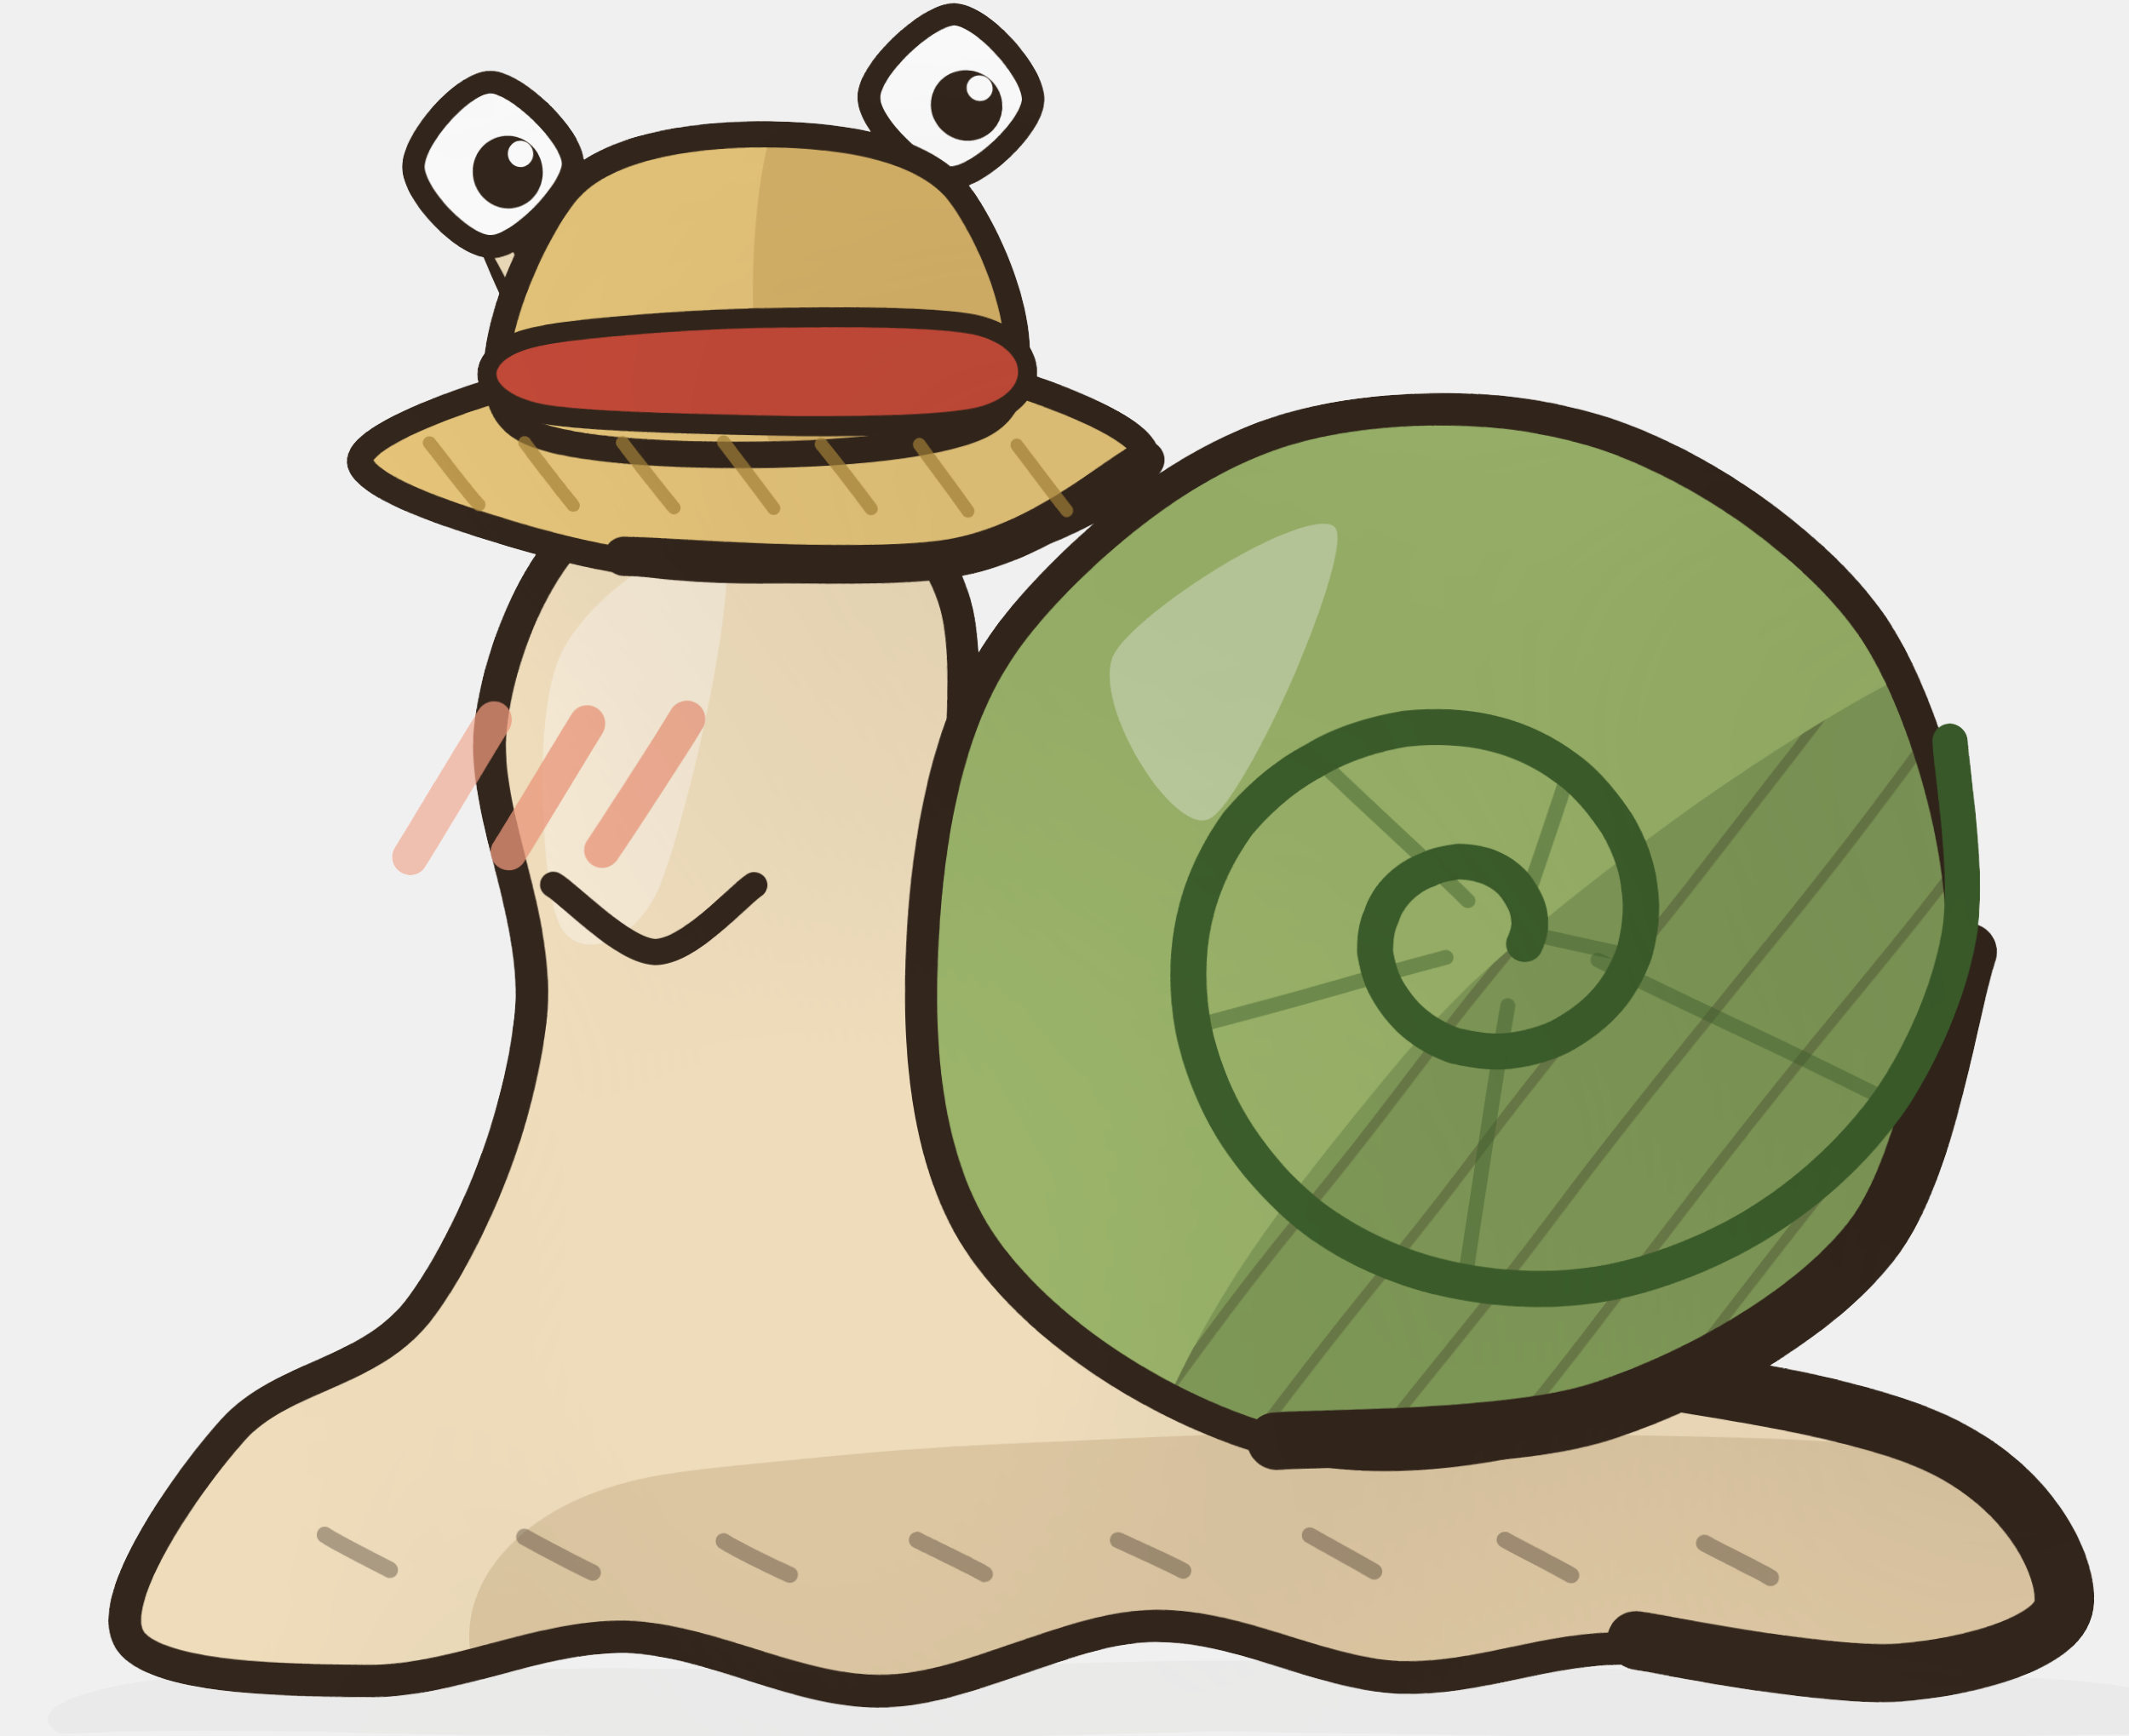
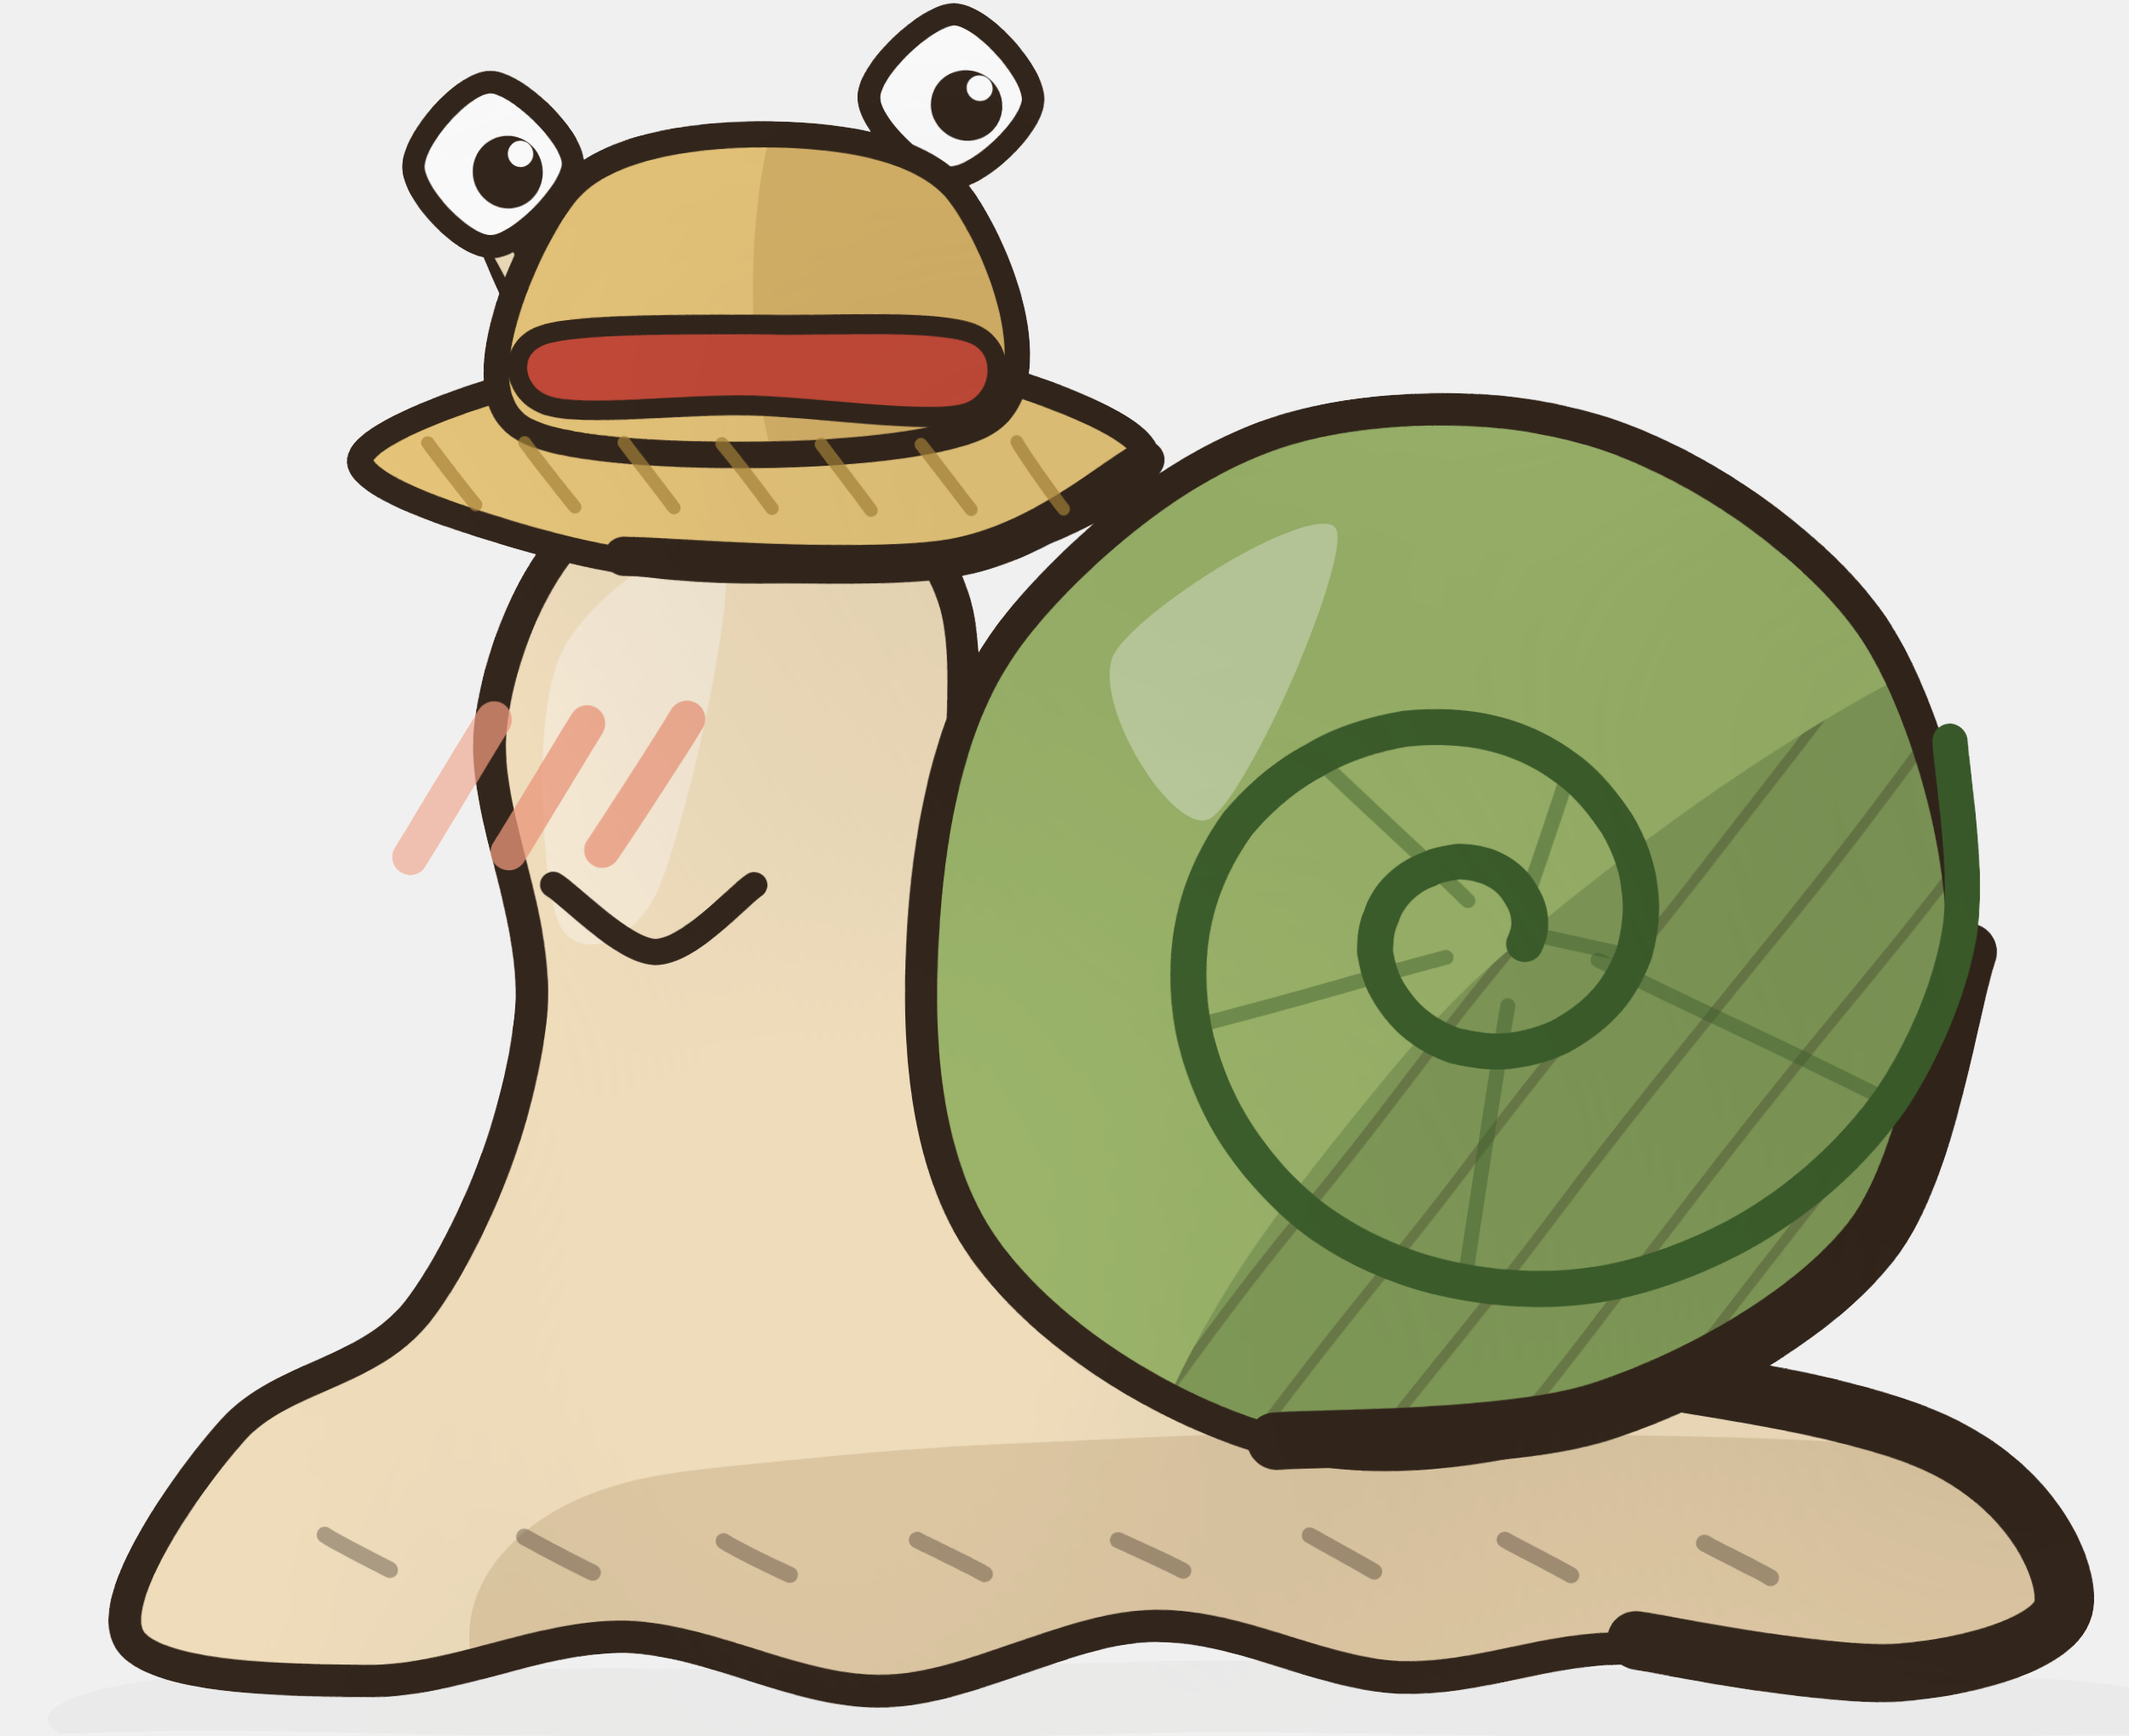
<svg xmlns="http://www.w3.org/2000/svg" viewBox="0 -10 130 106" width="130" height="106">
  <defs>
    <filter id="art" x="-4%" y="-4%" width="108%" height="108%" color-interpolation-filters="sRGB">
      <feTurbulence type="fractalNoise" baseFrequency="0.032" numOctaves="2" seed="61" result="w" />
      <feDisplacementMap in="SourceGraphic" in2="w" scale="1" xChannelSelector="R" yChannelSelector="G" result="d" />
      <feTurbulence type="fractalNoise" baseFrequency="0.007" numOctaves="3" seed="68" result="t" />
      <feColorMatrix in="t" type="matrix" values="0.3 0 0 0 0.85  0.3 0 0 0 0.85  0.3 0 0 0 0.85  0 0 0 0 1" result="tw" />
      <feBlend in="d" in2="tw" mode="multiply" result="m" />
      <feComposite in="m" in2="d" operator="in" />
    </filter>
    <filter id="blur" x="-30%" y="-30%" width="160%" height="160%">
      <feGaussianBlur stdDeviation="8" />
    </filter>
    <filter id="blur2" x="-30%" y="-30%" width="160%" height="160%">
      <feGaussianBlur stdDeviation="2.5" />
    </filter>
    <pattern id="hatch" width="6" height="6" patternUnits="userSpaceOnUse" patternTransform="rotate(38)">
      <line x1="0" y1="0" x2="0" y2="6" stroke="#33261c" stroke-width="1.2" />
    </pattern>
    <pattern id="hatch2" width="5" height="5" patternUnits="userSpaceOnUse" patternTransform="rotate(-48)">
      <line x1="0" y1="0" x2="0" y2="5" stroke="#33261c" stroke-width="1" />
    </pattern>
    <pattern id="hatchw" width="7" height="7" patternUnits="userSpaceOnUse" patternTransform="rotate(30)">
      <line x1="0" y1="0" x2="0" y2="7" stroke="#fff8e0" stroke-width="1.3" />
    </pattern>
  </defs>
  <g filter="url(#art)">
    <path d="M14.3 92.4C31.7 91.4 104.8 91.4 122.1 92.3C139.4 93.2 135.7 96.8 118.3 97.9C100.9 98.9 35.1 99.4 17.8 98.5C0.4 97.6 -3.1 93.4 14.3 92.4Z" fill="#33261c" opacity="0.2" />
    <path d="M7.9 90.3C6.5 87.7 11.3 81 14.3 77.6C17.3 74.2 22.9 74.1 25.9 69.8C28.9 65.6 31.7 58 32.4 52.1C33.1 46.2 29.5 39.5 30 34.4C30.5 29.4 32.7 24.6 35.7 21.8C38.6 19.1 44 17.4 47.7 18.2C51.4 18.9 56.2 21.3 58 26.4C59.8 31.4 57.6 42.1 58.3 48.3C59.1 54.6 57.2 59.9 62.5 63.8C67.8 67.7 81 69.4 90.2 71.7C99.4 74 112 75 117.9 77.6C123.8 80.2 126.1 85.1 125.7 87.5C125.3 89.9 119.9 91.4 115.5 91.9C111.2 92.4 104.5 90.4 99.5 90.5C94.5 90.6 90.5 92.7 85.5 92.6C80.6 92.4 75.2 89.4 70 89.5C64.8 89.6 59.6 93 54.2 93.1C48.9 93.2 43.4 90 38.1 89.9C32.8 89.9 27.4 92.8 22.4 92.8C17.4 92.9 9.3 92.8 7.9 90.3Z" fill="#eedcbb" />
    <clipPath id="c3000">
      <path d="M7.9 90.3C6.5 87.7 11.3 81 14.3 77.6C17.3 74.2 22.9 74.1 25.9 69.8C28.9 65.6 31.7 58 32.4 52.1C33.1 46.2 29.5 39.5 30 34.4C30.5 29.4 32.7 24.6 35.7 21.8C38.6 19.1 44 17.4 47.7 18.2C51.4 18.9 56.2 21.3 58 26.4C59.8 31.4 57.6 42.1 58.3 48.3C59.1 54.6 57.2 59.9 62.5 63.8C67.8 67.7 81 69.4 90.2 71.7C99.4 74 112 75 117.9 77.6C123.8 80.2 126.1 85.1 125.7 87.5C125.3 89.9 119.9 91.4 115.5 91.9C111.2 92.4 104.5 90.4 99.5 90.5C94.5 90.6 90.5 92.7 85.5 92.6C80.6 92.4 75.2 89.4 70 89.5C64.8 89.6 59.6 93 54.2 93.1C48.9 93.2 43.4 90 38.1 89.9C32.8 89.9 27.4 92.8 22.4 92.8C17.4 92.9 9.3 92.8 7.9 90.3Z" />
    </clipPath>
    <g clip-path="url(#c3000)">
      <path d="M39.7 80.1C54.7 76.8 114.8 76.4 129.8 79.8C144.9 83.1 145 96.9 130.1 100.3C115.1 103.7 55.1 103.4 40.1 100C25 96.7 24.8 83.5 39.7 80.1Z" fill="rgba(150,110,60,0.2)" />
      <path d="M34.2 30C35.9 26.2 43 21.4 44 23.8C45 26.2 41.8 40.5 40.2 44.3C38.5 48 35 48.6 34.1 46.2C33.1 43.8 32.6 33.7 34.2 30Z" fill="#ffffff" opacity="0.35" />
    </g>
    <path d="M7.9 90.3C6.5 87.7 11.3 81 14.3 77.6C17.3 74.2 22.9 74.1 25.9 69.8C28.9 65.6 31.7 58 32.4 52.1C33.1 46.2 29.5 39.5 30 34.4C30.5 29.4 32.7 24.6 35.7 21.8C38.6 19.1 44 17.4 47.7 18.2C51.4 18.9 56.2 21.3 58 26.4C59.8 31.4 57.6 42.1 58.3 48.3C59.1 54.6 57.2 59.9 62.5 63.8C67.8 67.7 81 69.4 90.2 71.7C99.4 74 112 75 117.9 77.6C123.8 80.2 126.1 85.1 125.7 87.5C125.3 89.9 119.9 91.4 115.5 91.9C111.2 92.4 104.5 90.4 99.5 90.5C94.5 90.6 90.5 92.7 85.5 92.6C80.6 92.4 75.2 89.4 70 89.5C64.8 89.6 59.6 93 54.2 93.1C48.9 93.2 43.4 90 38.1 89.9C32.8 89.9 27.4 92.8 22.4 92.8C17.4 92.9 9.3 92.8 7.9 90.3Z" fill="none" stroke="#33261c" stroke-width="2" stroke-linecap="round" stroke-linejoin="round" />
    <path d="M62 64C66.7 65.3 80.7 69.7 90 72C99.3 74.3 112 75.3 118 78C124 80.7 126.3 85.7 126 88C125.7 90.3 120.3 91.7 116 92C111.7 92.3 102.7 90.3 100 90" fill="none" stroke="#33261c" stroke-width="3.6" stroke-linecap="round" />
    <path d="M20 84C20.6 84.4 23.3 85.7 23.9 86" fill="none" stroke="#33261c" stroke-width="1" stroke-linecap="round" stroke-linejoin="round" opacity="0.35" />
    <path d="M32 83.9C32.7 84.3 35.4 85.7 36.1 86" fill="none" stroke="#33261c" stroke-width="1" stroke-linecap="round" stroke-linejoin="round" opacity="0.35" />
    <path d="M44.1 83.9C44.7 84.3 47.4 85.6 48.1 85.9" fill="none" stroke="#33261c" stroke-width="1" stroke-linecap="round" stroke-linejoin="round" opacity="0.35" />
    <path d="M55.9 83.9C56.6 84.3 59.4 85.7 60 86.1" fill="none" stroke="#33261c" stroke-width="1" stroke-linecap="round" stroke-linejoin="round" opacity="0.35" />
    <path d="M68.1 84.1C68.7 84.4 71.4 85.7 72.1 86.1" fill="none" stroke="#33261c" stroke-width="1" stroke-linecap="round" stroke-linejoin="round" opacity="0.35" />
    <path d="M80 83.9C80.7 84.3 83.3 85.7 84 86.1" fill="none" stroke="#33261c" stroke-width="1" stroke-linecap="round" stroke-linejoin="round" opacity="0.35" />
    <path d="M92 84C92.7 84.4 95.3 85.7 96 86.1" fill="none" stroke="#33261c" stroke-width="1" stroke-linecap="round" stroke-linejoin="round" opacity="0.35" />
    <path d="M104 84C104.7 84.4 107.4 85.7 108 86.1" fill="none" stroke="#33261c" stroke-width="1" stroke-linecap="round" stroke-linejoin="round" opacity="0.35" />
    <path d="M40 21.9C38.8 20 34.6 13 32.9 10.1C31.3 7.1 30.6 5.1 30.1 4.1" fill="none" stroke="#33261c" stroke-width="2.6" stroke-linecap="round" stroke-linejoin="round" />
    <path d="M39.8 22.2C38.7 20.1 34.7 12.9 33 9.9C31.4 6.8 30.4 5 29.9 4.1" fill="none" stroke="#eedcbb" stroke-width="1.2" stroke-linecap="round" stroke-linejoin="round" />
    <path d="M25.1 0.2C25.1 -1.5 28.2 -5 29.9 -5C31.5 -5 35.1 -1.7 35.1 0C35.1 1.6 31.6 5 29.9 5C28.2 5.1 25.1 1.9 25.1 0.2Z" fill="#fff" stroke="#33261c" stroke-width="1.4" />
    <circle cx="31" cy="0.5" r="2.2" fill="#33261c" />
    <circle cx="31.8" cy="-0.6" r="0.8" fill="#fff" />
    <path d="M49.9 22C50.2 20 50.6 13.7 51.9 10C53.3 6.4 57 1.6 58 -0.1" fill="none" stroke="#33261c" stroke-width="2.6" stroke-linecap="round" stroke-linejoin="round" />
    <path d="M49.9 21.8C50.2 19.9 50.5 13.8 51.9 10.1C53.3 6.4 57.1 1.5 58.2 -0.2" fill="none" stroke="#eedcbb" stroke-width="1.2" stroke-linecap="round" stroke-linejoin="round" />
    <path d="M53 -3.9C53 -5.6 56.5 -9.1 58.2 -9.2C59.9 -9.2 63.1 -5.7 63.1 -4C63.1 -2.3 59.7 1 58 1C56.3 1 52.9 -2.2 53 -3.9Z" fill="#fff" stroke="#33261c" stroke-width="1.4" />
    <circle cx="59" cy="-3.5" r="2.2" fill="#33261c" />
    <circle cx="59.8" cy="-4.6" r="0.8" fill="#fff" />
    <path d="M33.8 43.9C34.9 44.6 38 48 40 48.1C42.1 48.1 45 44.7 46 44" fill="none" stroke="#33261c" stroke-width="1.6" stroke-linecap="round" stroke-linejoin="round" />
    <path d="M25.1 42.2C26 40.8 29.3 35.3 30.2 33.9" fill="none" stroke="#e9967a" stroke-width="2.2" stroke-linecap="round" stroke-linejoin="round" opacity="0.75" />
    <path d="M31.1 41.9C31.9 40.6 35.1 35.4 35.9 34.1" fill="none" stroke="#e9967a" stroke-width="2.2" stroke-linecap="round" stroke-linejoin="round" opacity="0.75" />
    <path d="M36.8 41.8C37.7 40.5 41.1 35.2 41.9 33.8" fill="none" stroke="#e9967a" stroke-width="2.2" stroke-linecap="round" stroke-linejoin="round" opacity="0.75" />
    <path d="M59.7 65.7C56.1 60.4 55.9 52.5 56.3 46.2C56.7 40 58.1 33.4 61.8 28.4C65.5 23.4 72.2 18.3 78.2 16.3C84.2 14.3 91.9 14.5 97.9 16.4C103.8 18.4 110.4 23 114.1 28.2C117.7 33.4 119.6 41.3 119.6 47.6C119.6 54 117.6 61.2 114 66C110.4 70.8 103.9 74.4 97.9 76.4C91.9 78.4 84.3 79.8 77.9 78C71.6 76.3 63.3 71 59.7 65.7Z" fill="#9bb46a" />
    <clipPath id="c3001">
      <path d="M59.7 65.7C56.1 60.4 55.9 52.5 56.3 46.2C56.7 40 58.1 33.4 61.8 28.4C65.5 23.4 72.2 18.3 78.2 16.3C84.2 14.3 91.9 14.5 97.9 16.4C103.8 18.4 110.4 23 114.1 28.2C117.7 33.4 119.6 41.3 119.6 47.6C119.6 54 117.6 61.2 114 66C110.4 70.8 103.9 74.4 97.9 76.4C91.9 78.4 84.3 79.8 77.9 78C71.6 76.3 63.3 71 59.7 65.7Z" />
    </clipPath>
    <g clip-path="url(#c3001)">
      <path d="M89.8 50.3C99.9 40.3 123.6 23.4 130.3 30C137 36.6 140.1 79.8 130 89.8C119.9 99.9 76.4 96.7 69.7 90.1C63 83.5 79.7 60.3 89.8 50.3Z" fill="rgba(40,70,30,0.22)" />
      <path d="M89.8 50.3C99.9 40.3 123.6 23.4 130.3 30C137 36.6 140.1 79.8 130 89.8C119.9 99.9 76.4 96.7 69.7 90.1C63 83.5 79.7 60.3 89.8 50.3Z" fill="url(#hatch)" opacity="0.28" />
      <path d="M68.1 30C69.4 27.1 80.7 20.6 81.7 22.3C82.7 23.9 76.4 38.7 74.1 40C71.9 41.2 66.9 33 68.1 30Z" fill="#ffffff" opacity="0.35" />
    </g>
    <path d="M59.7 65.7C56.1 60.4 55.9 52.5 56.3 46.2C56.7 40 58.1 33.4 61.8 28.4C65.5 23.4 72.2 18.3 78.2 16.3C84.2 14.3 91.9 14.5 97.9 16.4C103.8 18.4 110.4 23 114.1 28.2C117.7 33.4 119.6 41.3 119.6 47.6C119.6 54 117.6 61.2 114 66C110.4 70.8 103.9 74.4 97.9 76.4C91.9 78.4 84.3 79.8 77.9 78C71.6 76.3 63.3 71 59.7 65.7Z" fill="none" stroke="#33261c" stroke-width="2" stroke-linecap="round" stroke-linejoin="round" />
    <path d="M120 48C119 51 117.7 61.3 114 66C110.3 70.7 104 74 98 76C92 78 81.3 77.7 78 78" fill="none" stroke="#33261c" stroke-width="3.6" stroke-linecap="round" />
    <path d="M119 35.3C119.1 37.3 120 43.4 119.4 47C118.8 50.6 117.2 54.3 115.3 57.2C113.3 60.1 110.6 62.7 107.8 64.5C105.1 66.3 101.7 67.6 98.7 68.2C95.6 68.8 92.2 68.8 89.3 68.2C86.5 67.7 83.6 66.5 81.3 65C79.1 63.6 77.1 61.5 75.7 59.5C74.3 57.5 73.3 55 72.9 52.8C72.5 50.5 72.6 48.1 73.1 46.1C73.6 44 74.6 42 75.8 40.3C77.1 38.7 78.7 37.3 80.4 36.4C82 35.4 84 34.8 85.8 34.5C87.6 34.3 89.5 34.4 91.1 34.8C92.8 35.2 94.4 36 95.6 36.9C96.9 37.8 97.9 39.1 98.7 40.3C99.4 41.5 99.9 42.9 100 44.2C100.2 45.5 100 46.9 99.7 48.1C99.3 49.3 98.7 50.4 97.9 51.3C97.1 52.2 96.1 52.9 95.2 53.4C94.2 53.9 93 54.2 92 54.3C90.9 54.4 89.9 54.2 88.9 54C88 53.7 87.1 53.2 86.4 52.6C85.7 52 85.2 51.3 84.8 50.6C84.4 49.9 84.2 49 84.1 48.3C84.1 47.5 84.2 46.7 84.5 46.1C84.7 45.4 85.1 44.8 85.6 44.3C86.1 43.8 86.7 43.4 87.3 43.2C87.8 42.9 88.5 42.8 89.1 42.7C89.7 42.7 90.3 42.8 90.9 43C91.4 43.2 91.9 43.5 92.3 43.9C92.6 44.2 92.9 44.7 93.1 45.1C93.3 45.5 93.4 46 93.4 46.5C93.4 46.9 93.2 47.5 93.1 47.7" fill="none" stroke="#3d5f2c" stroke-width="2.2" stroke-linecap="round" stroke-linejoin="round" />
    <path d="M115.2 57.3C112.3 55.9 100.5 50.1 97.5 48.6" fill="none" stroke="#3d5f2c" stroke-width="0.9" stroke-linecap="round" stroke-linejoin="round" opacity="0.45" />
    <path d="M89.4 68.4C89.8 65.6 91.6 54.3 92.1 51.5" fill="none" stroke="#3d5f2c" stroke-width="0.9" stroke-linecap="round" stroke-linejoin="round" opacity="0.45" />
    <path d="M73 52.9C75.6 52.2 85.9 49.3 88.4 48.6" fill="none" stroke="#3d5f2c" stroke-width="0.9" stroke-linecap="round" stroke-linejoin="round" opacity="0.45" />
    <path d="M80.5 36.2C82 37.7 88.2 43.6 89.7 45.1" fill="none" stroke="#3d5f2c" stroke-width="0.9" stroke-linecap="round" stroke-linejoin="round" opacity="0.45" />
    <path d="M95.8 37.1C95.4 38.4 93.6 43.6 93.2 44.9" fill="none" stroke="#3d5f2c" stroke-width="0.9" stroke-linecap="round" stroke-linejoin="round" opacity="0.45" />
    <path d="M99.5 48.3C98.6 48.1 95 47.4 94.2 47.2" fill="none" stroke="#3d5f2c" stroke-width="0.9" stroke-linecap="round" stroke-linejoin="round" opacity="0.45" />
    <path d="M21.8 18C22 15.9 32.4 12.7 38.4 11.8C44.4 10.9 52.6 11.4 57.9 12.4C63.2 13.4 70 15.9 70.1 17.8C70.2 19.7 63.9 22.8 58.5 23.8C53.1 24.9 43.6 25.2 37.5 24.2C31.4 23.2 21.7 20 21.8 18Z" fill="#e6c57a" />
    <path d="M21.8 18C22 15.9 32.4 12.7 38.4 11.8C44.4 10.9 52.6 11.4 57.9 12.4C63.2 13.4 70 15.9 70.1 17.8C70.2 19.7 63.9 22.8 58.5 23.8C53.1 24.9 43.6 25.2 37.5 24.2C31.4 23.2 21.7 20 21.8 18Z" fill="none" stroke="#33261c" stroke-width="1.6" stroke-linecap="round" stroke-linejoin="round" />
    <path d="M70 18C68 19 63.3 23 58 24C52.7 25 41.3 24 38 24" fill="none" stroke="#33261c" stroke-width="2.4" stroke-linecap="round" />
    <path d="M31.9 16.2C27.6 13.9 32.1 4.8 34.5 1.9C36.9 -1.1 42.3 -1.6 46.3 -1.6C50.3 -1.6 56.1 -1 58.4 1.8C60.7 4.7 64.4 13.4 60 15.8C55.6 18.2 36.1 18.5 31.9 16.2Z" fill="#e6c57a" />
    <clipPath id="c3003">
      <path d="M31.9 16.2C27.6 13.9 32.1 4.8 34.5 1.9C36.9 -1.1 42.3 -1.6 46.3 -1.6C50.3 -1.6 56.1 -1 58.4 1.8C60.7 4.7 64.4 13.4 60 15.8C55.6 18.2 36.1 18.5 31.9 16.2Z" />
    </clipPath>
    <g clip-path="url(#c3003)">
      <path d="M48 -3.8C50.6 -7.8 61.1 -7.9 63.7 -3.9C66.4 0.1 66.5 16.2 63.9 20.2C61.3 24.2 50.5 24.1 47.9 20.1C45.2 16.1 45.3 0.2 48 -3.8Z" fill="rgba(150,100,30,0.2)" />
    </g>
    <path d="M31.9 16.2C27.6 13.9 32.1 4.8 34.5 1.9C36.9 -1.1 42.3 -1.6 46.3 -1.6C50.3 -1.6 56.1 -1 58.4 1.8C60.7 4.7 64.4 13.4 60 15.8C55.6 18.2 36.1 18.5 31.9 16.2Z" fill="none" stroke="#33261c" stroke-width="1.6" stroke-linecap="round" stroke-linejoin="round" />
-     <path d="M32.9 10.4C37.3 9.5 54.9 9.1 59.4 9.9C63.8 10.8 63.8 14.6 59.4 15.5C55 16.4 37.3 16 32.9 15.2C28.4 14.3 28.4 11.2 32.9 10.4Z" fill="#c44a39" />
-     <path d="M32.9 10.4C37.3 9.5 54.9 9.1 59.4 9.9C63.8 10.8 63.8 14.6 59.4 15.5C55 16.4 37.3 16 32.9 15.2C28.4 14.3 28.4 11.2 32.9 10.4Z" fill="none" stroke="#33261c" stroke-width="1.2" stroke-linecap="round" stroke-linejoin="round" />
-     <path d="M26 17C26.5 17.6 28.5 20.3 29.1 20.9" fill="none" stroke="#a8843a" stroke-width="0.8" stroke-linecap="round" stroke-linejoin="round" opacity="0.7" />
-     <path d="M31.9 17C32.4 17.7 34.4 20.3 34.9 20.9" fill="none" stroke="#a8843a" stroke-width="0.8" stroke-linecap="round" stroke-linejoin="round" opacity="0.7" />
-     <path d="M37.9 17C38.4 17.7 40.5 20.4 41 21" fill="none" stroke="#a8843a" stroke-width="0.8" stroke-linecap="round" stroke-linejoin="round" opacity="0.7" />
-     <path d="M44 17C44.5 17.7 46.5 20.3 47 21" fill="none" stroke="#a8843a" stroke-width="0.8" stroke-linecap="round" stroke-linejoin="round" opacity="0.7" />
-     <path d="M49.9 17.1C50.4 17.7 52.4 20.3 52.9 21" fill="none" stroke="#a8843a" stroke-width="0.8" stroke-linecap="round" stroke-linejoin="round" opacity="0.7" />
-     <path d="M55.9 17.1C56.4 17.8 58.4 20.4 58.9 21.1" fill="none" stroke="#a8843a" stroke-width="0.8" stroke-linecap="round" stroke-linejoin="round" opacity="0.7" />
-     <path d="M62 17.1C62.5 17.7 64.6 20.4 65.1 21" fill="none" stroke="#a8843a" stroke-width="0.8" stroke-linecap="round" stroke-linejoin="round" opacity="0.7" />
+     <path d="M32.9 10.4C35 9.6 41.9 9.9 46.4 9.9C50.8 10 57.3 9.6 59.4 10.5C61.5 11.4 61.1 14.5 58.9 15.2C56.6 15.9 50.1 14.9 45.9 14.8C41.6 14.7 35.5 15.4 33.3 14.7C31.1 14 30.7 11.2 32.9 10.4Z" fill="#c44a39" />
+     <path d="M32.9 10.4C35 9.6 41.9 9.9 46.4 9.9C50.8 10 57.3 9.6 59.4 10.5C61.5 11.4 61.1 14.5 58.9 15.2C56.6 15.9 50.1 14.9 45.9 14.8C41.6 14.7 35.5 15.4 33.3 14.7C31.1 14 30.7 11.2 32.9 10.4Z" fill="none" stroke="#33261c" stroke-width="1.2" stroke-linecap="round" stroke-linejoin="round" />
+     <path d="M25.9 17C26.4 17.7 28.4 20.3 28.9 20.9" fill="none" stroke="#a8843a" stroke-width="0.8" stroke-linecap="round" stroke-linejoin="round" opacity="0.7" />
+     <path d="M31.9 17C32.4 17.7 34.5 20.4 35 21" fill="none" stroke="#a8843a" stroke-width="0.8" stroke-linecap="round" stroke-linejoin="round" opacity="0.7" />
+     <path d="M38 17C38.5 17.7 40.5 20.3 41 21" fill="none" stroke="#a8843a" stroke-width="0.8" stroke-linecap="round" stroke-linejoin="round" opacity="0.7" />
+     <path d="M43.9 17.1C44.4 17.7 46.4 20.3 46.9 21" fill="none" stroke="#a8843a" stroke-width="0.8" stroke-linecap="round" stroke-linejoin="round" opacity="0.7" />
+     <path d="M49.9 17.1C50.4 17.8 52.4 20.4 52.9 21.1" fill="none" stroke="#a8843a" stroke-width="0.8" stroke-linecap="round" stroke-linejoin="round" opacity="0.7" />
+     <path d="M56 17.1C56.5 17.7 58.6 20.4 59.1 21" fill="none" stroke="#a8843a" stroke-width="0.8" stroke-linecap="round" stroke-linejoin="round" opacity="0.7" />
+     <path d="M62 16.9C62.4 17.6 64.4 20.3 64.9 20.9" fill="none" stroke="#a8843a" stroke-width="0.8" stroke-linecap="round" stroke-linejoin="round" opacity="0.7" />
  </g>
</svg>
